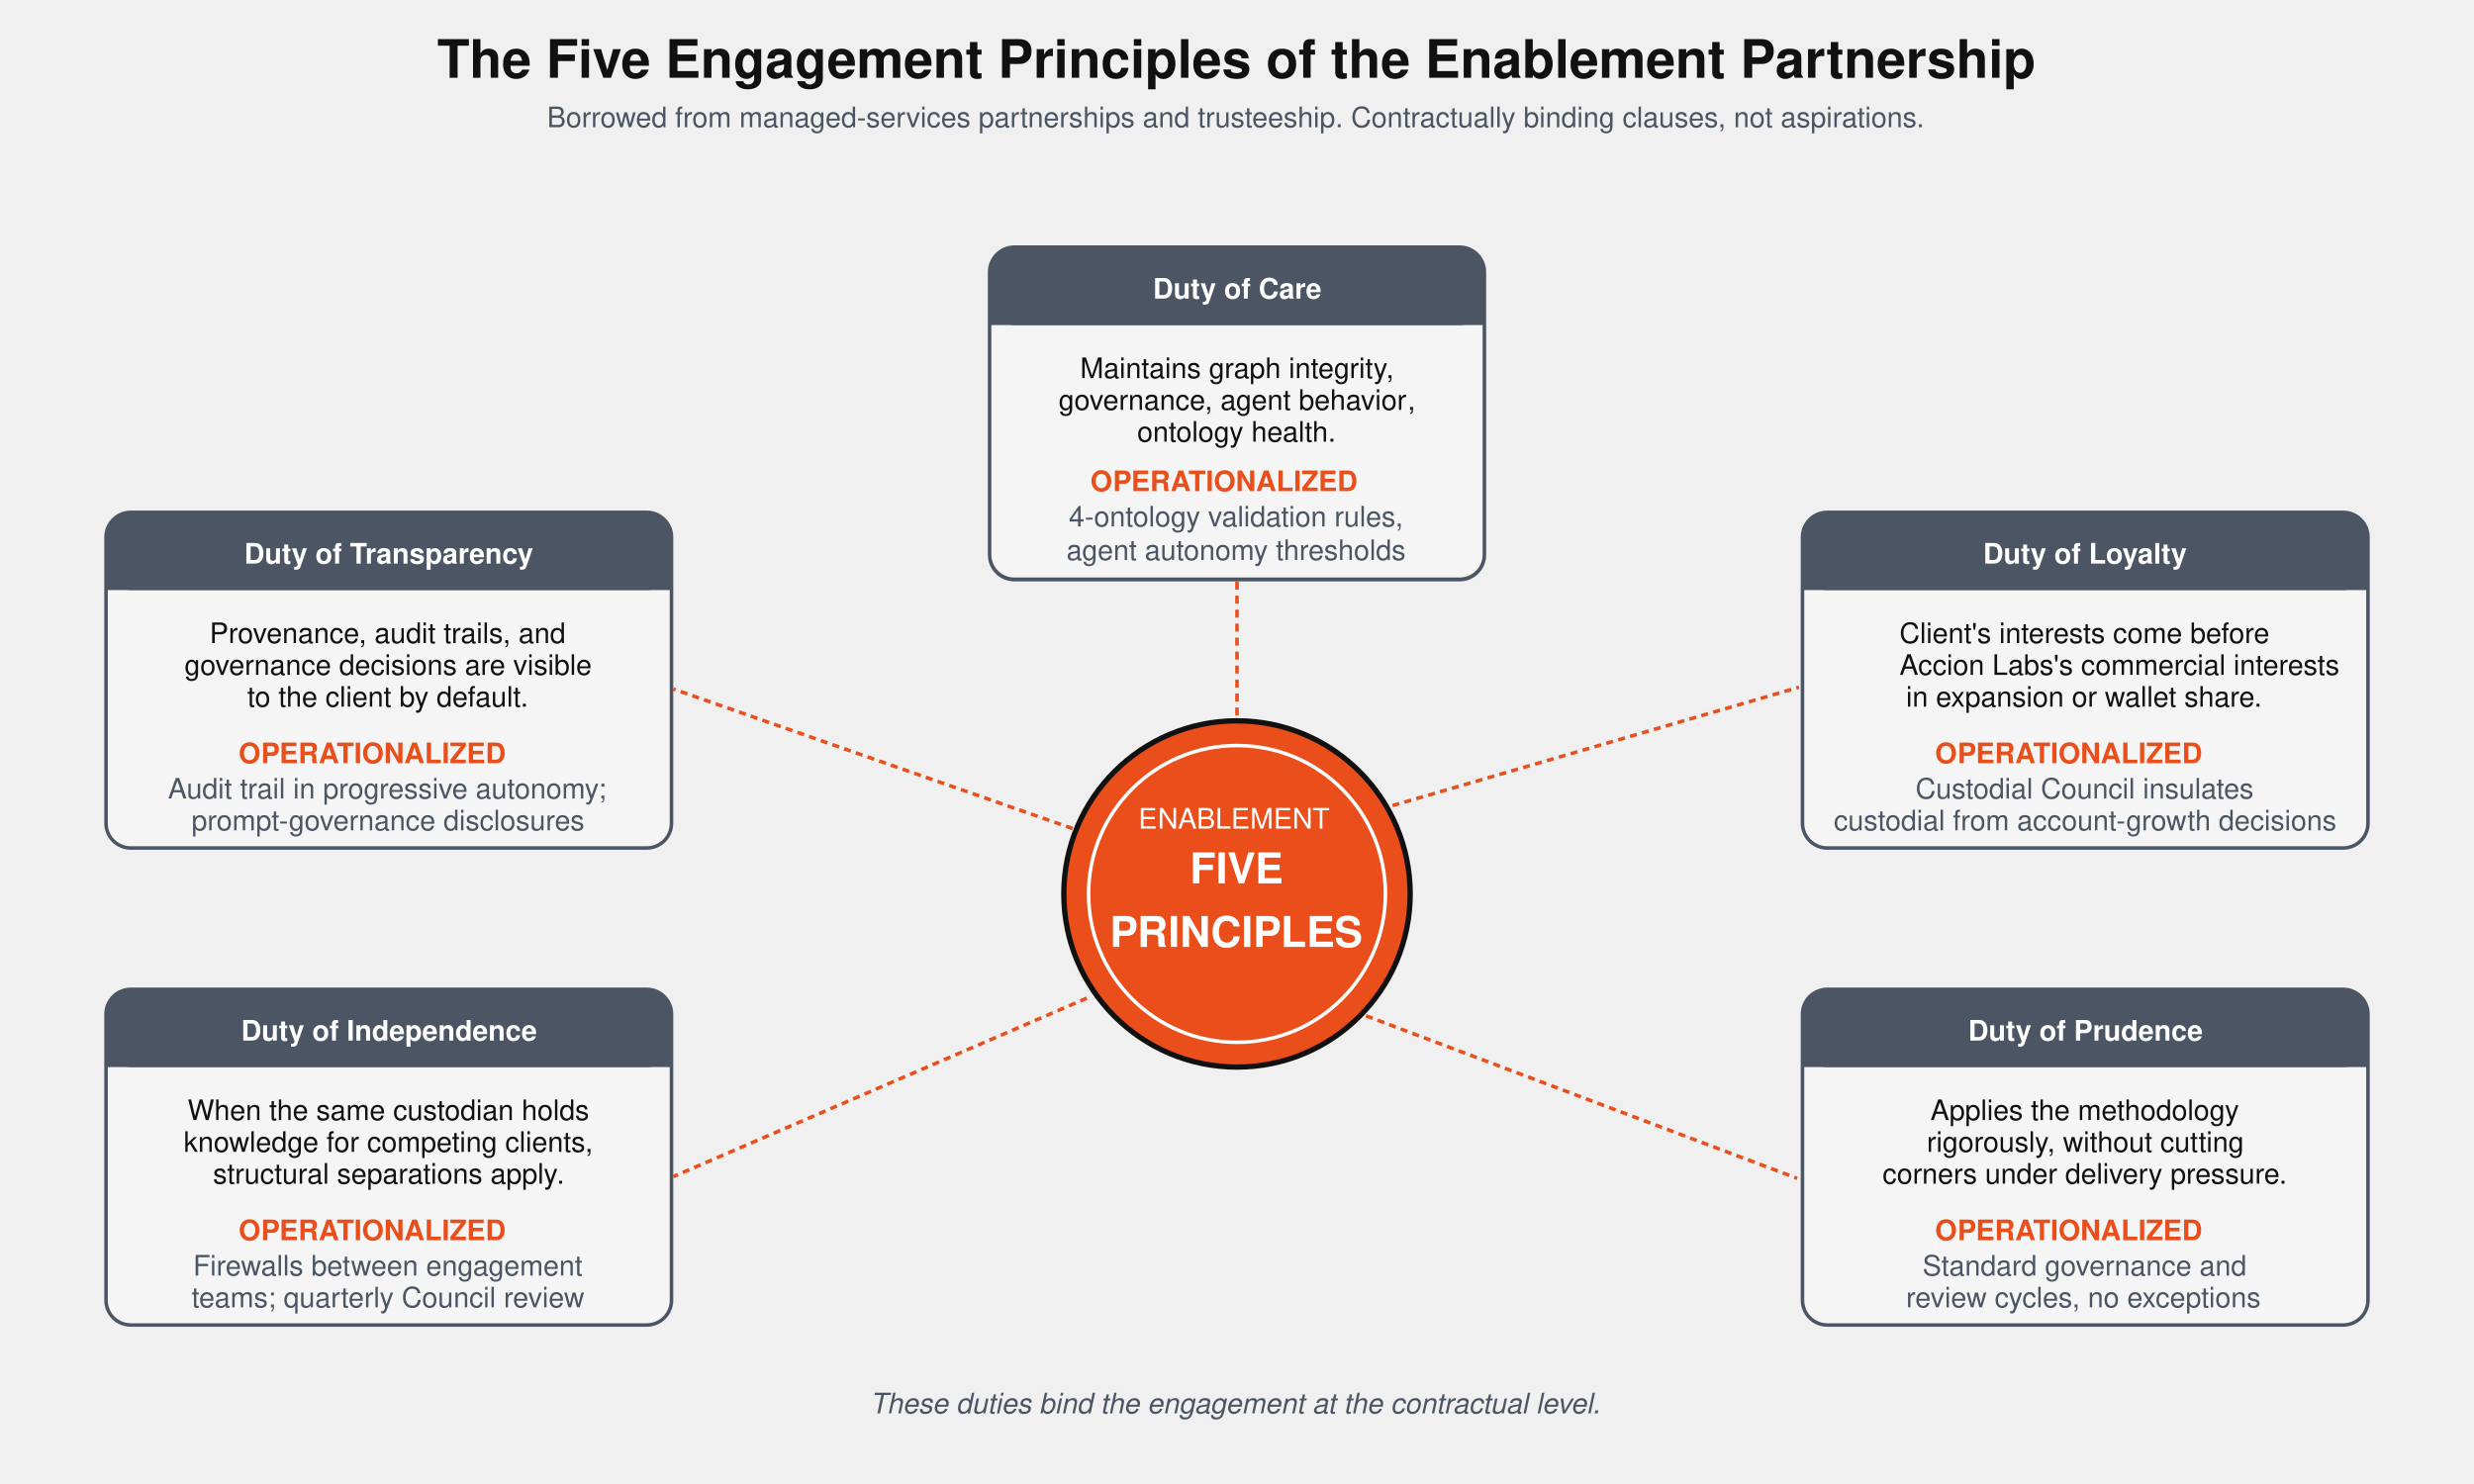
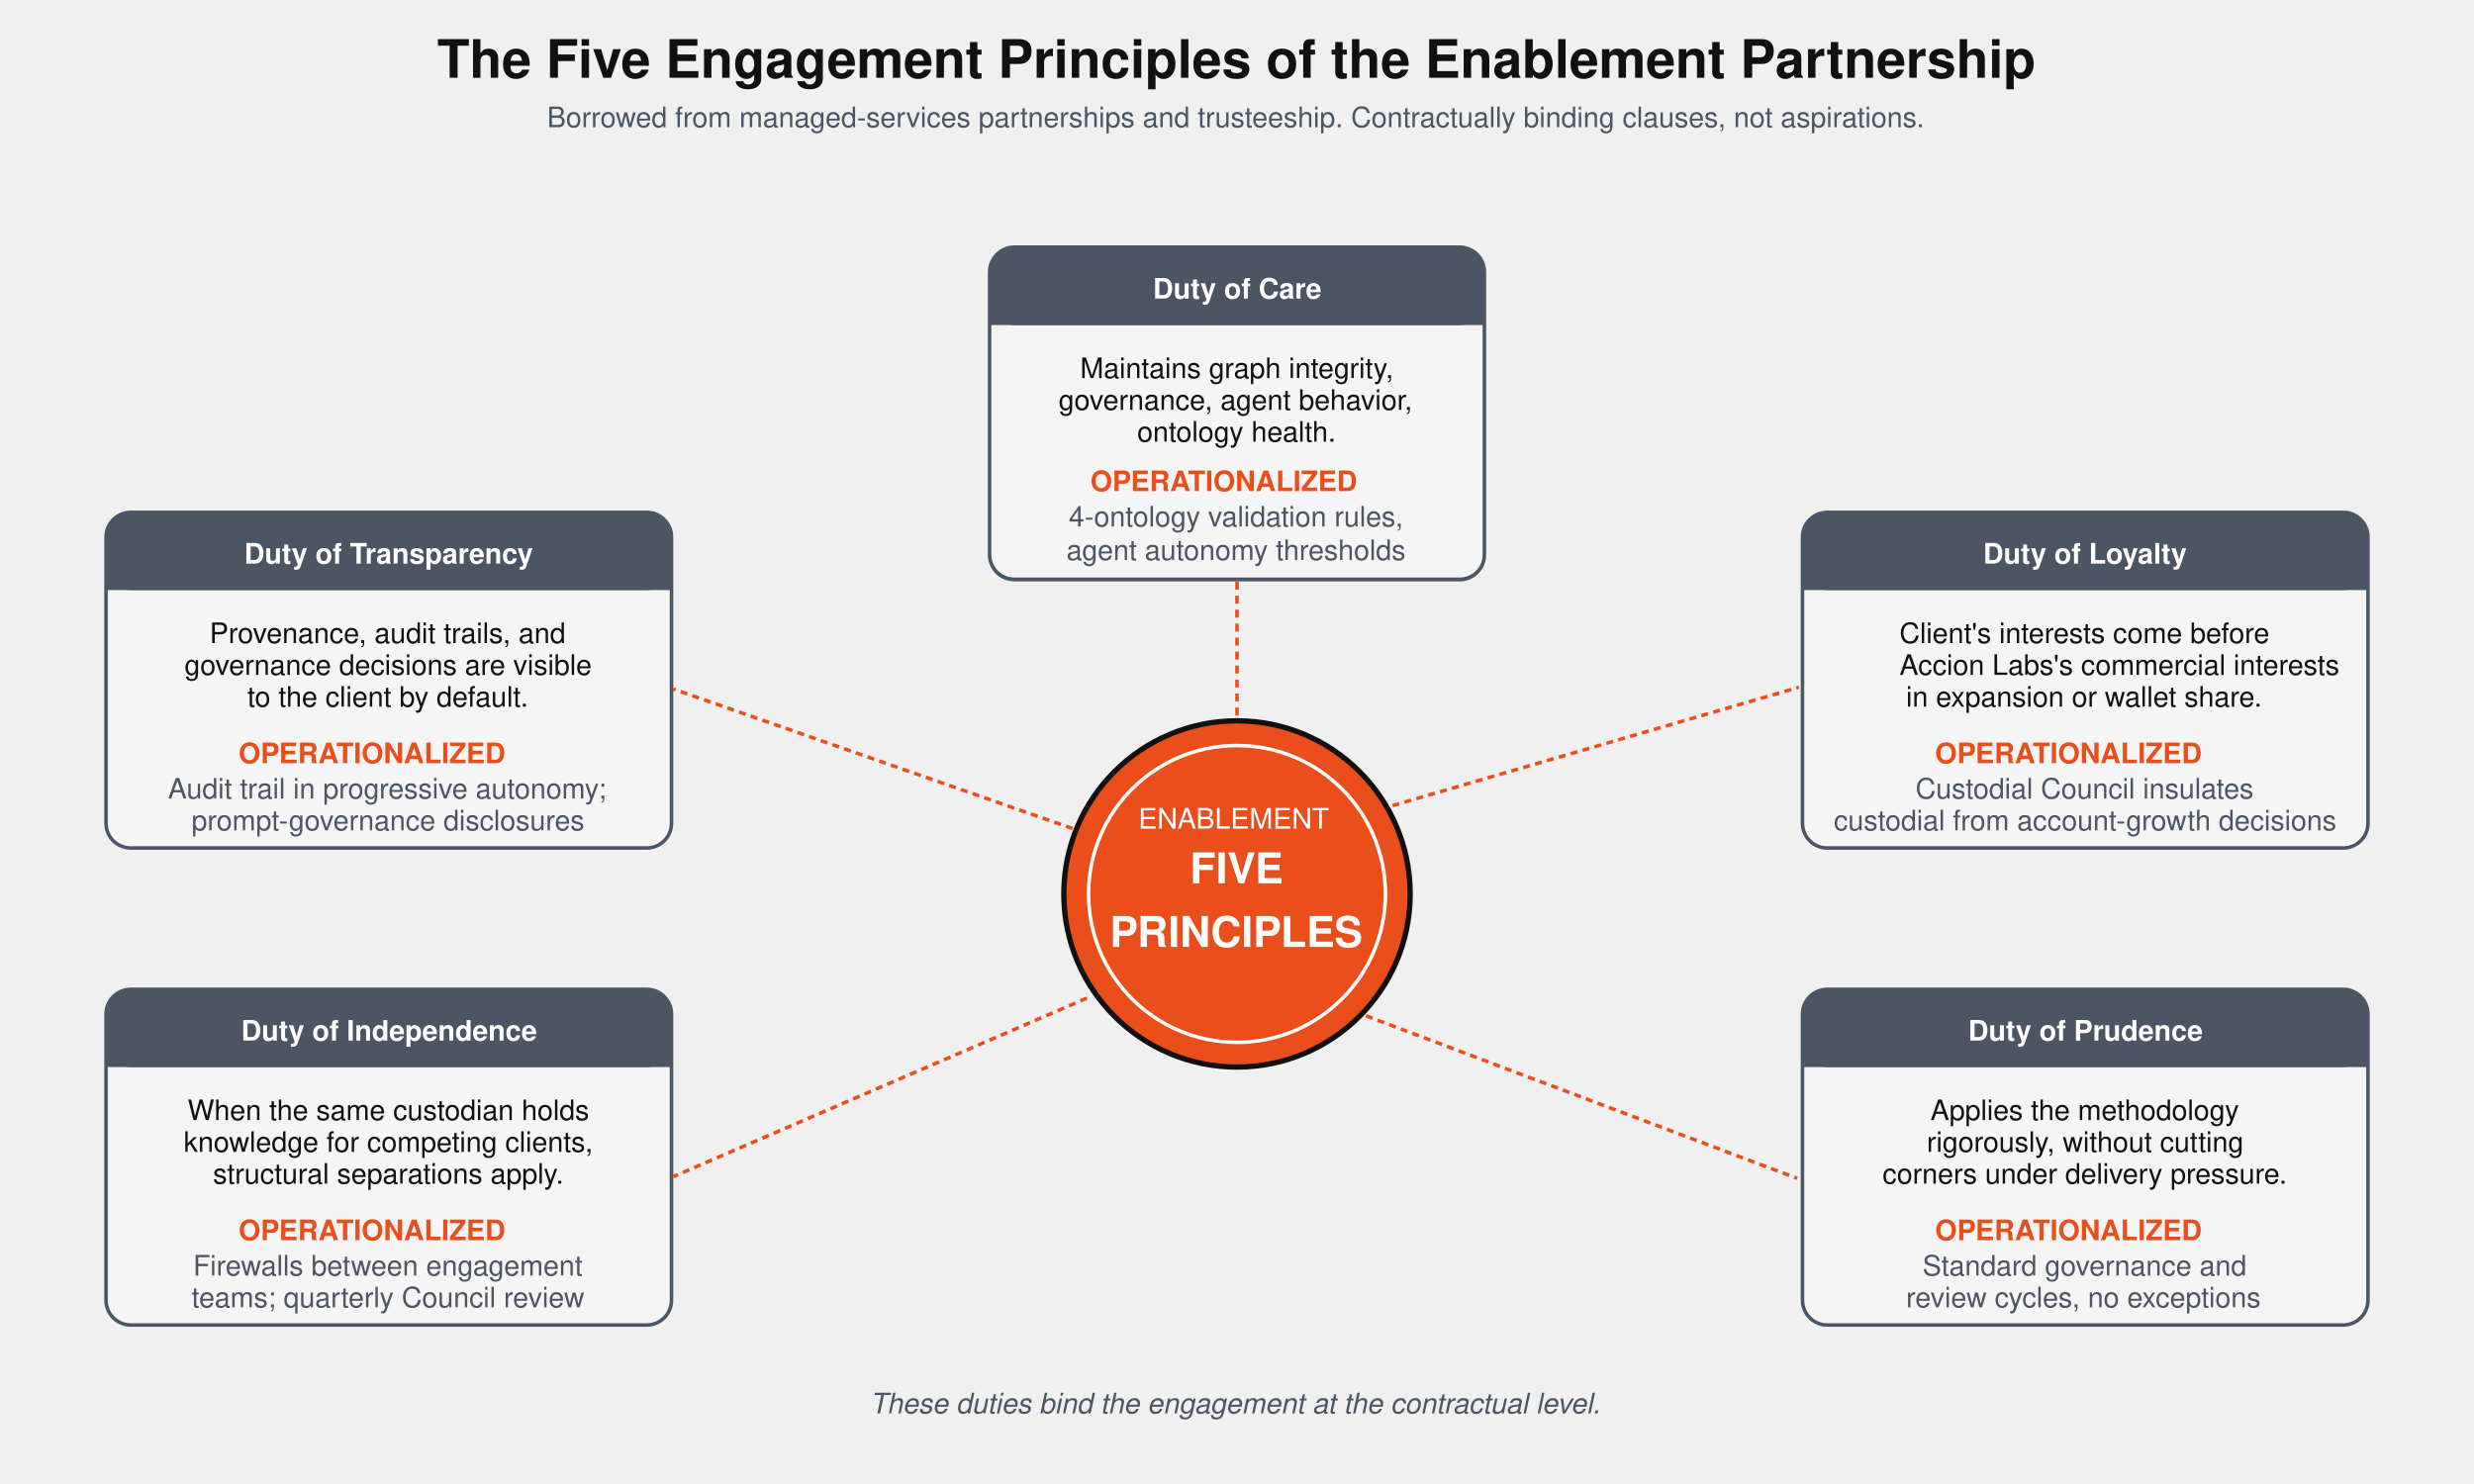
<svg xmlns="http://www.w3.org/2000/svg" viewBox="0 0 1400 840" preserveAspectRatio="xMidYMid meet" width="1400px" height="840px" version="1.1" xml:space="preserve" style="fill-rule:evenodd;clip-rule:evenodd;" class="se-svg">
  <g transform="matrix(1,0,0,1,700,44)">
    <text x="-452.6px" y="0px" style="font-family:'Helvetica-Bold', 'Helvetica';font-weight:700;font-size:30px;fill:var(--se-text,#111111);">The Five Engagement Principles of the Enablement Partnership</text>
  </g>
  <g transform="matrix(1,0,0,1,700,72)">
    <text x="-390.422px" y="0px" style="font-family:'Helvetica';font-size:16px;fill:var(--se-text-secondary,#4b5563);">Borrowed from managed-services partnerships and trusteeship. Contractually binding clauses, not aspirations.</text>
  </g>
  <g transform="matrix(1,0,0,1,700,440)">
    <g transform="matrix(1,0,0,1,0,66)">
      <circle cx="0" cy="0" r="98" style="fill:var(--se-accent,#E94E1B);stroke:var(--se-text,#111111);stroke-width:3px;" />
    </g>
    <g transform="matrix(1,0,0,1,0,66)">
      <circle cx="0" cy="0" r="84" style="fill:none;stroke:white;stroke-width:2px;" />
    </g>
    <g transform="matrix(1,0,0,1,-0.16,29)">
-       <text x="-55.674px" y="0px" style="font-family:'Helvetica';font-size:16px;fill:var(--se-box-fill,#ffffff);">E<tspan x="-44.682px -32.808px -21.816px -10.824px -1.606px 9.386px 23.034px 34.026px 45.901px " y="0px 0px 0px 0px 0px 0px 0px 0px 0px ">NABLEMENT</tspan>
-       </text>
+       <text x="-55.674px" y="0px" style="font-family:'Helvetica';font-size:16px;fill:var(--se-box-fill,#ffffff);">ENABLEMENT</text>
    </g>
    <g transform="matrix(1,0,0,1,0,60)">
      <text x="-26.672px" y="0px" style="font-family:'Helvetica-Bold', 'Helvetica';font-weight:700;font-size:24px;fill:var(--se-box-fill,#ffffff);">FIVE</text>
    </g>
    <g transform="matrix(1,0,0,1,0,96)">
      <text x="-72.012px" y="0px" style="font-family:'Helvetica-Bold', 'Helvetica';font-weight:700;font-size:24px;fill:var(--se-box-fill,#ffffff);">PRINCIPLES</text>
    </g>
  </g>
  <g transform="matrix(1,0,0,1,560,140)">
    <g transform="matrix(1,0,0,1.105882,0,0)">
      <path d="M280,12.66L280,157.34C280,164.327 273.727,170 266,170L14,170C6.273,170 0,164.327 0,157.34L0,12.66C0,5.673 6.273,0 14,0L266,0C273.727,0 280,5.673 280,12.66Z" style="fill:var(--se-panel-fill,#f5f5f5);stroke:var(--se-text-secondary,#4b5563);stroke-width:2px;" />
    </g>
    <path d="M280,14L280,30C280,37.727 273.727,44 266,44L14,44C6.273,44 0,37.727 0,30L0,14C0,6.273 6.273,0 14,0L266,0C273.727,0 280,6.273 280,14Z" style="fill:var(--se-text-secondary,#4b5563);" />
    <rect x="0" y="30" width="280" height="14" style="fill:var(--se-text-secondary,#4b5563);" />
    <g transform="matrix(1,0,0,1,140,29)">
      <text x="-47.562px" y="0px" style="font-family:'Helvetica-Bold', 'Helvetica';font-weight:700;font-size:16px;fill:var(--se-box-fill,#ffffff);">Duty of Care</text>
    </g>
    <g transform="matrix(1,0,0,1,140,74)">
-       <text x="-88.789px" y="0px" style="font-family:'Helvetica';font-size:16px;fill:var(--se-text,#111111);">Maintains graph integrity<tspan x="84.344px " y="0px ">,</tspan>
-       </text>
+       <text x="-88.789px" y="0px" style="font-family:'Helvetica';font-size:16px;fill:var(--se-text,#111111);">Maintains graph integrity,</text>
    </g>
    <g transform="matrix(1,0,0,1,140,92)">
-       <text x="-100.969px" y="0px" style="font-family:'Helvetica';font-size:16px;fill:var(--se-text,#111111);">governance, agent behavior<tspan x="96.523px " y="0px ">,</tspan>
-       </text>
+       <text x="-100.969px" y="0px" style="font-family:'Helvetica';font-size:16px;fill:var(--se-text,#111111);">governance, agent behavior,</text>
    </g>
    <g transform="matrix(1,0,0,1,140,110)">
      <text x="-56.488px" y="0px" style="font-family:'Helvetica';font-size:16px;fill:var(--se-text,#111111);">ontology health.</text>
    </g>
    <g transform="matrix(1,0,0,1,57,138)">
-       <text x="0px" y="0px" style="font-family:'Helvetica-Bold', 'Helvetica';font-weight:700;font-size:16px;fill:var(--se-accent,#E94E1B);">O<tspan x="12.685px 23.597px 34.509px 46.304px 56.919px 66.932px 71.617px 84.303px 96.097px 107.892px 117.906px 122.591px 132.604px 143.516px " y="0px 0px 0px 0px 0px 0px 0px 0px 0px 0px 0px 0px 0px 0px ">PERATIONALIZED</tspan>
-       </text>
+       <text x="0px" y="0px" style="font-family:'Helvetica-Bold', 'Helvetica';font-weight:700;font-size:16px;fill:var(--se-accent,#E94E1B);">OPERATIONALIZED</text>
    </g>
    <g transform="matrix(1,0,0,1,140,158)">
      <text x="-95.168px" y="0px" style="font-family:'Helvetica';font-size:16px;fill:var(--se-text-secondary,#4b5563);">4-ontology validation rules,</text>
    </g>
  </g>
  <g transform="matrix(1,0,0,1,700,317)">
    <text x="-96.508px" y="0px" style="font-family:'Helvetica';font-size:16px;fill:var(--se-text-secondary,#4b5563);">agent autonomy thresholds</text>
  </g>
  <g transform="matrix(1,0,0,1.130435,0,-52.82609)">
    <path d="M700,405L700,336" style="fill:none;fill-rule:nonzero;stroke:var(--se-accent,#E94E1B);stroke-width:2px;stroke-dasharray:4,3;" />
  </g>
  <g transform="matrix(1,0,0,1,1020,290)">
    <path d="M320,14L320,176C320,183.727 313.727,190 306,190L14,190C6.273,190 0,183.727 0,176L0,14C0,6.273 6.273,0 14,0L306,0C313.727,0 320,6.273 320,14Z" style="fill:var(--se-panel-fill,#f5f5f5);stroke:var(--se-text-secondary,#4b5563);stroke-width:2px;" />
    <path d="M320,14L320,30C320,37.727 313.727,44 306,44L14,44C6.273,44 0,37.727 0,30L0,14C0,6.273 6.273,0 14,0L306,0C313.727,0 320,6.273 320,14Z" style="fill:var(--se-text-secondary,#4b5563);" />
    <rect x="0" y="30" width="320" height="14" style="fill:var(--se-text-secondary,#4b5563);" />
    <g transform="matrix(1,0,0,1,160,29)">
      <text x="-57.781px" y="0px" style="font-family:'Helvetica-Bold', 'Helvetica';font-weight:700;font-size:16px;fill:var(--se-box-fill,#ffffff);">Duty of Loyalty</text>
    </g>
    <g transform="matrix(1,0,0,1,160,74)">
      <text x="-105.129px" y="0px" style="font-family:'Helvetica';font-size:16px;fill:var(--se-text,#111111);">Client's interests come before</text>
    </g>
    <g transform="matrix(1,0,0,1,160,92)">
      <text x="-105.113px" y="0px" style="font-family:'Helvetica';font-size:16px;fill:var(--se-text,#111111);">Accion Labs's commercial interests</text>
    </g>
    <g transform="matrix(1,0,0,1,160,110)">
      <text x="-101.391px" y="0px" style="font-family:'Helvetica';font-size:16px;fill:var(--se-text,#111111);">in expansion or wallet share.</text>
    </g>
    <g transform="matrix(1,0,0,1,75,142)">
-       <text x="0px" y="0px" style="font-family:'Helvetica-Bold', 'Helvetica';font-weight:700;font-size:16px;fill:var(--se-accent,#E94E1B);">O<tspan x="12.685px 23.597px 34.509px 46.304px 56.919px 66.932px 71.617px 84.303px 96.097px 107.892px 117.906px 122.591px 132.604px 143.516px " y="0px 0px 0px 0px 0px 0px 0px 0px 0px 0px 0px 0px 0px 0px ">PERATIONALIZED</tspan>
-       </text>
+       <text x="0px" y="0px" style="font-family:'Helvetica-Bold', 'Helvetica';font-weight:700;font-size:16px;fill:var(--se-accent,#E94E1B);">OPERATIONALIZED</text>
    </g>
    <g transform="matrix(1,0,0,1,160,162)">
      <text x="-96.051px" y="0px" style="font-family:'Helvetica';font-size:16px;fill:var(--se-text-secondary,#4b5563);">Custodial Council insulates</text>
    </g>
    <g transform="matrix(1,0,0,1,160,180)">
      <text x="-142.289px" y="0px" style="font-family:'Helvetica';font-size:16px;fill:var(--se-text-secondary,#4b5563);">custodial from account-growth decisions</text>
    </g>
  </g>
  <path d="M788,456L1018,389" style="fill:none;fill-rule:nonzero;stroke:var(--se-accent,#E94E1B);stroke-width:2px;stroke-dasharray:4,3;" />
  <g transform="matrix(1,0,0,1,1020,560)">
    <path d="M320,14L320,176C320,183.727 313.727,190 306,190L14,190C6.273,190 0,183.727 0,176L0,14C0,6.273 6.273,0 14,0L306,0C313.727,0 320,6.273 320,14Z" style="fill:var(--se-panel-fill,#f5f5f5);stroke:var(--se-text-secondary,#4b5563);stroke-width:2px;" />
    <path d="M320,14L320,30C320,37.727 313.727,44 306,44L14,44C6.273,44 0,37.727 0,30L0,14C0,6.273 6.273,0 14,0L306,0C313.727,0 320,6.273 320,14Z" style="fill:var(--se-text-secondary,#4b5563);" />
    <rect x="0" y="30" width="320" height="14" style="fill:var(--se-text-secondary,#4b5563);" />
    <g transform="matrix(1,0,0,1,160,29)">
      <text x="-66.23px" y="0px" style="font-family:'Helvetica-Bold', 'Helvetica';font-weight:700;font-size:16px;fill:var(--se-box-fill,#ffffff);">Duty of Prudence</text>
    </g>
    <g transform="matrix(1,0,0,1,160,74)">
      <text x="-87.613px" y="0px" style="font-family:'Helvetica';font-size:16px;fill:var(--se-text,#111111);">Applies the methodology</text>
    </g>
    <g transform="matrix(1,0,0,1,160,92)">
-       <text x="-89.676px" y="0px" style="font-family:'Helvetica';font-size:16px;fill:var(--se-text,#111111);">rigorously<tspan x="-21.496px -17.051px " y="0px 0px ">, </tspan>without cutting</text>
+       <text x="-89.676px" y="0px" style="font-family:'Helvetica';font-size:16px;fill:var(--se-text,#111111);">rigorously, without cutting</text>
    </g>
    <g transform="matrix(1,0,0,1,160,110)">
      <text x="-114.719px" y="0px" style="font-family:'Helvetica';font-size:16px;fill:var(--se-text,#111111);">corners under delivery pressure.</text>
    </g>
    <g transform="matrix(1,0,0,1,75,142)">
-       <text x="0px" y="0px" style="font-family:'Helvetica-Bold', 'Helvetica';font-weight:700;font-size:16px;fill:var(--se-accent,#E94E1B);">O<tspan x="12.685px 23.597px 34.509px 46.304px 56.919px 66.932px 71.617px 84.303px 96.097px 107.892px 117.906px 122.591px 132.604px 143.516px " y="0px 0px 0px 0px 0px 0px 0px 0px 0px 0px 0px 0px 0px 0px ">PERATIONALIZED</tspan>
-       </text>
+       <text x="0px" y="0px" style="font-family:'Helvetica-Bold', 'Helvetica';font-weight:700;font-size:16px;fill:var(--se-accent,#E94E1B);">OPERATIONALIZED</text>
    </g>
    <g transform="matrix(1,0,0,1,160,162)">
      <text x="-92.07px" y="0px" style="font-family:'Helvetica';font-size:16px;fill:var(--se-text-secondary,#4b5563);">Standard governance and</text>
    </g>
    <g transform="matrix(1,0,0,1,160,180)">
      <text x="-101.379px" y="0px" style="font-family:'Helvetica';font-size:16px;fill:var(--se-text-secondary,#4b5563);">review cycles, no exceptions</text>
    </g>
  </g>
  <path d="M773,575L1017,667" style="fill:none;fill-rule:nonzero;stroke:var(--se-accent,#E94E1B);stroke-width:2px;stroke-dasharray:4,3;" />
  <g transform="matrix(1,0,0,1,60,560)">
    <path d="M320,14L320,176C320,183.727 313.727,190 306,190L14,190C6.273,190 0,183.727 0,176L0,14C0,6.273 6.273,0 14,0L306,0C313.727,0 320,6.273 320,14Z" style="fill:var(--se-panel-fill,#f5f5f5);stroke:var(--se-text-secondary,#4b5563);stroke-width:2px;" />
    <path d="M320,14L320,30C320,37.727 313.727,44 306,44L14,44C6.273,44 0,37.727 0,30L0,14C0,6.273 6.273,0 14,0L306,0C313.727,0 320,6.273 320,14Z" style="fill:var(--se-text-secondary,#4b5563);" />
    <rect x="0" y="30" width="320" height="14" style="fill:var(--se-text-secondary,#4b5563);" />
    <g transform="matrix(1,0,0,1,160,29)">
      <text x="-83.562px" y="0px" style="font-family:'Helvetica-Bold', 'Helvetica';font-weight:700;font-size:16px;fill:var(--se-box-fill,#ffffff);">Duty of Independence</text>
    </g>
    <g transform="matrix(1,0,0,1,160,74)">
      <text x="-113.844px" y="0px" style="font-family:'Helvetica';font-size:16px;fill:var(--se-text,#111111);">When the same custodian holds</text>
    </g>
    <g transform="matrix(1,0,0,1,160,92)">
      <text x="-116.062px" y="0px" style="font-family:'Helvetica';font-size:16px;fill:var(--se-text,#111111);">knowledge for competing clients,</text>
    </g>
    <g transform="matrix(1,0,0,1,160,110)">
-       <text x="-99.461px" y="0px" style="font-family:'Helvetica';font-size:16px;fill:var(--se-text,#111111);">structural separations apply<tspan x="95.016px " y="0px ">.</tspan>
-       </text>
+       <text x="-99.461px" y="0px" style="font-family:'Helvetica';font-size:16px;fill:var(--se-text,#111111);">structural separations apply.</text>
    </g>
    <g transform="matrix(1,0,0,1,75,142)">
-       <text x="0px" y="0px" style="font-family:'Helvetica-Bold', 'Helvetica';font-weight:700;font-size:16px;fill:var(--se-accent,#E94E1B);">O<tspan x="12.685px 23.597px 34.509px 46.304px 56.919px 66.932px 71.617px 84.303px 96.097px 107.892px 117.906px 122.591px 132.604px 143.516px " y="0px 0px 0px 0px 0px 0px 0px 0px 0px 0px 0px 0px 0px 0px ">PERATIONALIZED</tspan>
-       </text>
+       <text x="0px" y="0px" style="font-family:'Helvetica-Bold', 'Helvetica';font-weight:700;font-size:16px;fill:var(--se-accent,#E94E1B);">OPERATIONALIZED</text>
    </g>
    <g transform="matrix(1,0,0,1,160,162)">
      <text x="-110.73px" y="0px" style="font-family:'Helvetica';font-size:16px;fill:var(--se-text-secondary,#4b5563);">Firewalls between engagement</text>
    </g>
    <g transform="matrix(1,0,0,1,160,180)">
      <text x="-111.598px" y="0px" style="font-family:'Helvetica';font-size:16px;fill:var(--se-text-secondary,#4b5563);">teams; quarterly Council review</text>
    </g>
  </g>
  <path d="M615,565L381,666" style="fill:none;fill-rule:nonzero;stroke:var(--se-accent,#E94E1B);stroke-width:2px;stroke-dasharray:4,3;" />
  <g transform="matrix(1,0,0,1,60,290)">
    <path d="M320,14L320,176C320,183.727 313.727,190 306,190L14,190C6.273,190 0,183.727 0,176L0,14C0,6.273 6.273,0 14,0L306,0C313.727,0 320,6.273 320,14Z" style="fill:var(--se-panel-fill,#f5f5f5);stroke:var(--se-text-secondary,#4b5563);stroke-width:2px;" />
    <path d="M320,14L320,30C320,37.727 313.727,44 306,44L14,44C6.273,44 0,37.727 0,30L0,14C0,6.273 6.273,0 14,0L306,0C313.727,0 320,6.273 320,14Z" style="fill:var(--se-text-secondary,#4b5563);" />
    <rect x="0" y="30" width="320" height="14" style="fill:var(--se-text-secondary,#4b5563);" />
    <g transform="matrix(1,0,0,1,160,29)">
-       <text x="-81.805px" y="0px" style="font-family:'Helvetica-Bold', 'Helvetica';font-weight:700;font-size:16px;fill:var(--se-box-fill,#ffffff);">Duty of T<tspan x="-13.359px -7.133px " y="0px 0px ">ra</tspan>nsparency</text>
+       <text x="-81.805px" y="0px" style="font-family:'Helvetica-Bold', 'Helvetica';font-weight:700;font-size:16px;fill:var(--se-box-fill,#ffffff);">Duty of Transparency</text>
    </g>
    <g transform="matrix(1,0,0,1,160,74)">
      <text x="-101.395px" y="0px" style="font-family:'Helvetica';font-size:16px;fill:var(--se-text,#111111);">Provenance, audit trails, and</text>
    </g>
    <g transform="matrix(1,0,0,1,160,92)">
      <text x="-115.621px" y="0px" style="font-family:'Helvetica';font-size:16px;fill:var(--se-text,#111111);">governance decisions are visible</text>
    </g>
    <g transform="matrix(1,0,0,1,160,110)">
      <text x="-80.051px" y="0px" style="font-family:'Helvetica';font-size:16px;fill:var(--se-text,#111111);">to the client by default.</text>
    </g>
    <g transform="matrix(1,0,0,1,75,142)">
-       <text x="0px" y="0px" style="font-family:'Helvetica-Bold', 'Helvetica';font-weight:700;font-size:16px;fill:var(--se-accent,#E94E1B);">O<tspan x="12.685px 23.597px 34.509px 46.304px 56.919px 66.932px 71.617px 84.303px 96.097px 107.892px 117.906px 122.591px 132.604px 143.516px " y="0px 0px 0px 0px 0px 0px 0px 0px 0px 0px 0px 0px 0px 0px ">PERATIONALIZED</tspan>
-       </text>
+       <text x="0px" y="0px" style="font-family:'Helvetica-Bold', 'Helvetica';font-weight:700;font-size:16px;fill:var(--se-accent,#E94E1B);">OPERATIONALIZED</text>
    </g>
    <g transform="matrix(1,0,0,1,160,162)">
      <text x="-124.949px" y="0px" style="font-family:'Helvetica';font-size:16px;fill:var(--se-text-secondary,#4b5563);">Audit trail in progressive autonomy;</text>
    </g>
    <g transform="matrix(1,0,0,1,160,180)">
      <text x="-111.609px" y="0px" style="font-family:'Helvetica';font-size:16px;fill:var(--se-text-secondary,#4b5563);">prompt-governance disclosures</text>
    </g>
  </g>
  <path d="M607,469L381,390" style="fill:none;fill-rule:nonzero;stroke:var(--se-accent,#E94E1B);stroke-width:2px;stroke-dasharray:4,3;" />
  <g transform="matrix(1,0,0,1,700,800)">
    <text x="-207.691px" y="0px" style="font-family:'Helvetica-Oblique', 'Helvetica';font-style:italic;font-size:16px;fill:var(--se-text-secondary,#4b5563);">These duties bind the engagement at the contractual level.</text>
  </g>
</svg>
